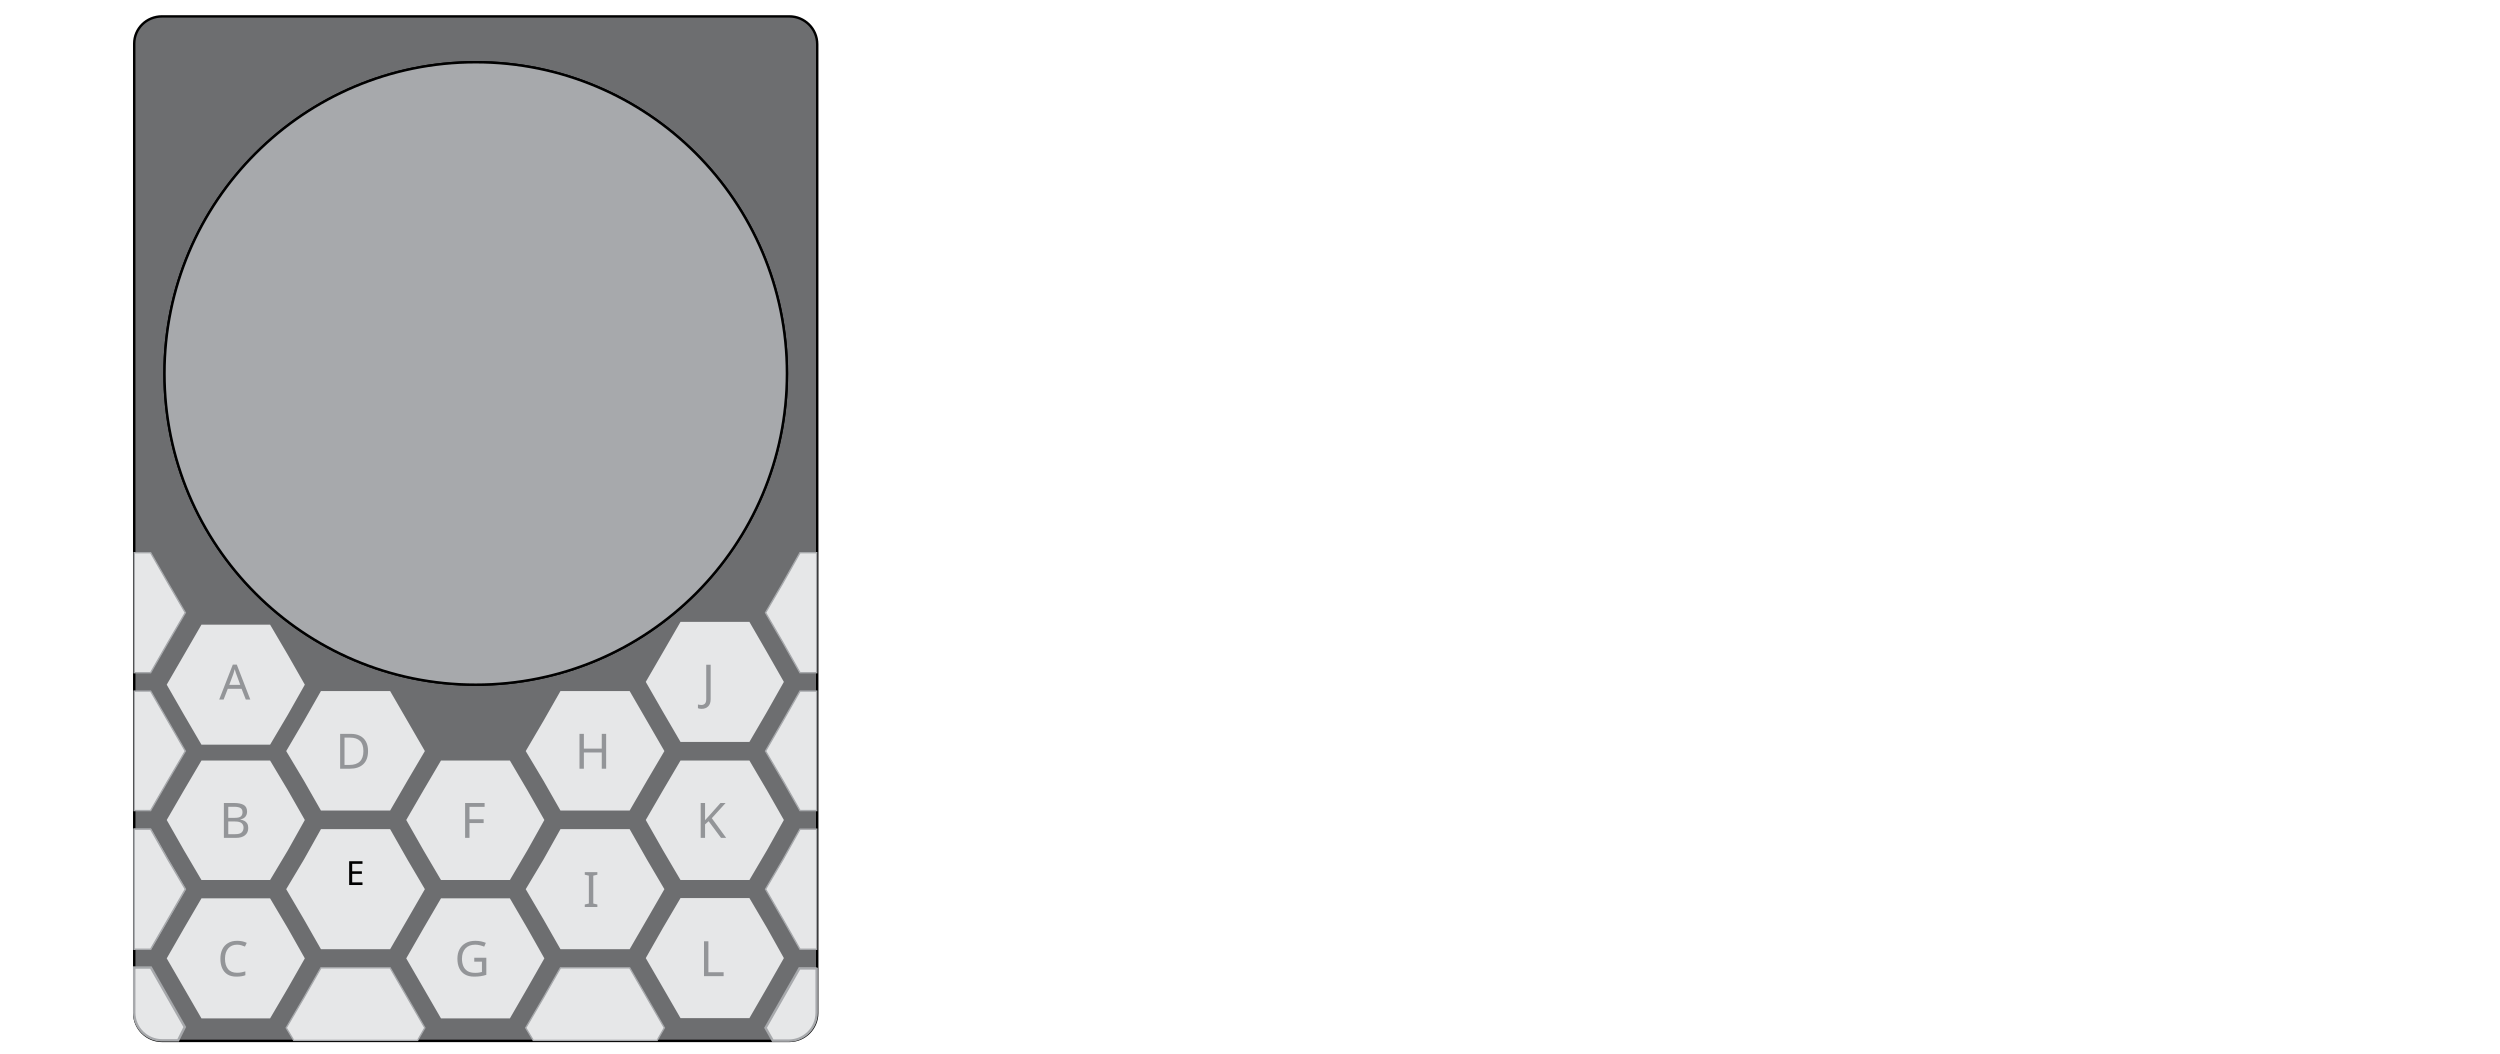
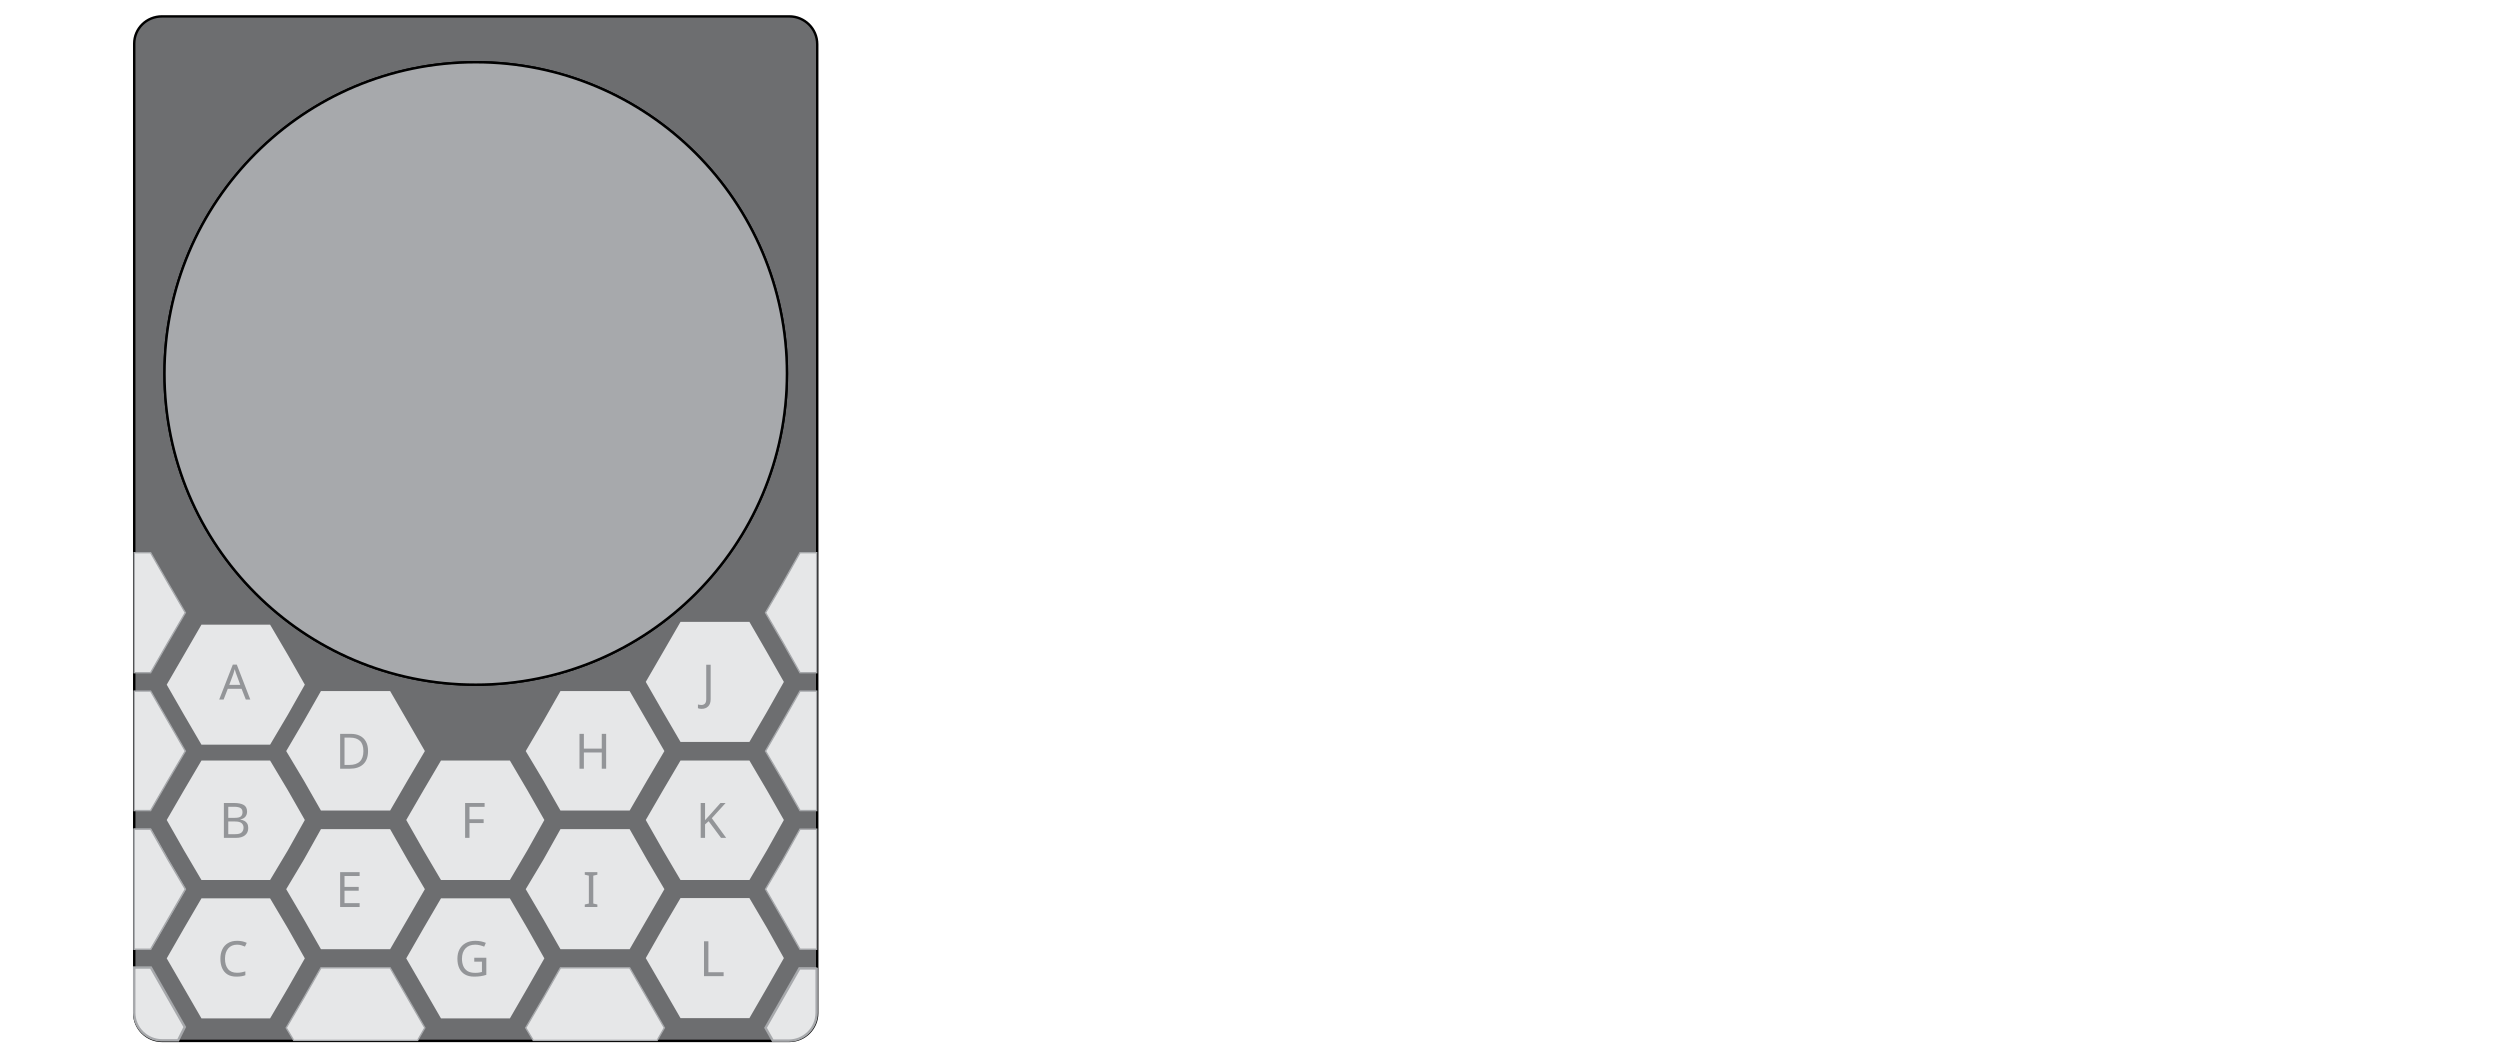
<svg xmlns="http://www.w3.org/2000/svg" version="1.1" id="svg102" x="0px" y="0px" viewBox="0 0 899.7 379" style="enable-background:new 0 0 899.7 379;" xml:space="preserve">
  <style type="text/css">
	.st0{fill:#6D6E70;}
	.st1{fill:none;stroke:#000000;stroke-width:0.878;stroke-miterlimit:2.613;}
	.st2{fill:#E6E7E8;}
	.st3{fill:none;stroke:#A7A9AC;stroke-width:0.5;stroke-miterlimit:2.613;}
	.st4{fill:none;stroke:#A7A9AC;stroke-width:0.878;stroke-miterlimit:2.613;}
	.st5{fill:#A7A9AC;}
	.st6{fill:#939598;}
	.st7{font-family:'Verdana';}
	.st8{font-size:17.557px;}
	.st9{fill:#000001;fill-opacity:9.990000e-06;}
	.st10{fill-opacity:9.990000e-06;}
- 	.st11{font-family:'MyriadPro-Regular';}
- 	.st12{font-size:12px;}
</style>
  <g id="Layer_1">
    <path id="path3862" class="st0" d="M58.3,5.9h225.8c5.4,0,10,4.4,10,10v348.7c0,5.4-4.4,10-10,10   H58.3c-5.4,0-10-4.4-10-10V15.7C48.3,10.3,52.7,5.9,58.3,5.9z" />
    <path id="path3864" class="st1" d="M58.3,5.9h225.8c5.4,0,10,4.4,10,10v348.7c0,5.4-4.4,10-10,10   H58.3c-5.4,0-10-4.4-10-10V15.7C48.3,10.3,52.7,5.9,58.3,5.9z" />
    <polygon id="polygon3866" class="st2" points="189.2,369.9 195.6,359 201.7,348.3 214.2,348.3 226.6,348.3 232.8,359 239.1,369.9   236.5,374.4 191.9,374.4  " />
    <polygon id="polygon3868" class="st3" points="189.2,369.9 195.6,359 201.7,348.3 214.2,348.3 226.6,348.3 232.8,359 239.1,369.9   236.5,374.4 191.9,374.4  " />
    <polygon id="polygon3870" class="st2" points="103,369.9 109.4,359 115.5,348.3 128,348.3 140.4,348.3 146.6,359 152.9,369.9   150.3,374.4 105.7,374.4  " />
    <polygon id="polygon3872" class="st3" points="103,369.9 109.4,359 115.5,348.3 128,348.3 140.4,348.3 146.6,359 152.9,369.9   150.3,374.4 105.7,374.4  " />
    <polygon id="polygon3874" class="st2" points="287.9,242.1 281.8,231.3 275.5,220.5 281.8,209.7 287.9,198.9 293.9,198.9   293.9,242.1  " />
    <polygon id="polygon3876" class="st3" points="287.9,242.1 281.8,231.3 275.5,220.5 281.8,209.7 287.9,198.9 293.9,198.9   293.9,242.1  " />
    <polygon id="polygon3878" class="st2" points="287.9,291.7 281.8,281 275.5,270.3 281.8,259.4 287.9,248.7 293.9,248.7   293.9,291.7  " />
    <polygon id="polygon3880" class="st3" points="287.9,291.7 281.8,281 275.5,270.3 281.8,259.4 287.9,248.7 293.9,248.7   293.9,291.7  " />
    <polygon id="polygon3882" class="st2" points="287.9,341.6 281.8,330.9 275.5,320 281.8,309.3 287.9,298.4 293.9,298.4   293.9,341.6  " />
    <polygon id="polygon3884" class="st3" points="287.9,341.6 281.8,330.9 275.5,320 281.8,309.3 287.9,298.4 293.9,298.4   293.9,341.6  " />
    <path id="path3886" class="st2" d="M293.9,348.3v16.2c0,5.4-4.4,10-10,10h-5.8l-2.6-4.6l6.1-10.7   l6.1-10.7h6.1L293.9,348.3z" />
    <path id="path3888" class="st4" d="M293.9,348.3v16.2c0,5.4-4.4,10-10,10h-5.8l-2.6-4.6l6.1-10.7   l6.1-10.7h6.1L293.9,348.3z" />
    <polygon id="polygon3890" class="st2" points="54.2,198.9 60.4,209.7 66.7,220.5 60.4,231.3 54.2,242.1 48.3,242.1 48.3,198.9  " />
    <polygon id="polygon3892" class="st3" points="54.2,198.9 60.4,209.7 66.7,220.5 60.4,231.3 54.2,242.1 48.3,242.1 48.3,198.9  " />
    <polygon id="polygon3894" class="st2" points="54.2,248.7 60.4,259.4 66.7,270.3 60.4,281 54.2,291.7 48.3,291.7 48.3,248.7  " />
    <polygon id="polygon3896" class="st3" points="54.2,248.7 60.4,259.4 66.7,270.3 60.4,281 54.2,291.7 48.3,291.7 48.3,248.7  " />
    <polygon id="polygon3898" class="st2" points="54.2,298.4 60.4,309.3 66.7,320 60.4,330.9 54.2,341.6 48.3,341.6 48.3,298.4  " />
    <polygon id="polygon3900" class="st3" points="54.2,298.4 60.4,309.3 66.7,320 60.4,330.9 54.2,341.6 48.3,341.6 48.3,298.4  " />
    <path id="path3902" class="st2" d="M64.1,374.4h-5.8c-5.4,0-10-4.4-10-10v-16.2h6l6.1,10.7   l6.1,10.7L64.1,374.4z" />
    <path id="path3904" class="st4" d="M64.1,374.4h-5.8c-5.4,0-10-4.4-10-10v-16.2h6l6.1,10.7   l6.1,10.7L64.1,374.4z" />
    <polygon id="polygon3906" class="st2" points="54.2,298.4 60.4,309.3 66.7,320 60.4,330.9 54.2,341.6 48.3,341.6 48.3,298.4  " />
    <polygon id="polygon3908" class="st3" points="54.2,298.4 60.4,309.3 66.7,320 60.4,330.9 54.2,341.6 48.3,341.6 48.3,298.4  " />
    <circle id="circle3910" class="st1" cx="171.2" cy="134.4" r="112" />
    <g>
      <polygon id="A" class="st2" points="72.5,224.8 85,224.8 97.2,224.8 103.6,235.7 109.7,246.4    103.6,257.2 97.2,268 85,268 72.5,268 66.2,257.2 60,246.4 66.2,235.7   ">
		</polygon>
    </g>
    <circle id="circle3972" class="st5" cx="171.2" cy="134.4" r="112" />
    <circle id="circle3974" class="st1" cx="171.2" cy="134.4" r="112" />
    <g>
      <polygon id="F" class="st2" points="158.7,273.7 171.2,273.7 183.5,273.7 189.8,284.4 195.9,295.1    189.8,306 183.5,316.7 171.2,316.7 158.7,316.7 152.4,306 146.2,295.1 152.4,284.4   ">
		</polygon>
      <text id="textF" transform="matrix(1 0 0 1 165.6786 301.5286)" class="st6 st7 st8">F</text>
    </g>
    <text id="textA" transform="matrix(1 0 0 1 78.8821 251.7599)" class="st6 st7 st8">A</text>
    <g>
      <polygon id="B" class="st2" points="72.5,273.7 85,273.7 97.2,273.7 103.6,284.4 109.7,295.1    103.6,306 97.2,316.7 85,316.7 72.5,316.7 66.2,306 60,295.1 66.2,284.4   ">
		</polygon>
      <text id="textB" transform="matrix(1 0 0 1 78.8667 301.5286)" class="st6 st7 st8">B</text>
    </g>
    <g>
      <polygon id="C" class="st2" points="72.5,323.3 85,323.3 97.2,323.3 103.6,334.1 109.7,344.9    103.6,355.6 97.2,366.5 85,366.5 72.5,366.5 66.2,355.6 60,344.9 66.2,334.1   ">
		</polygon>
      <text id="textC" transform="matrix(1 0 0 1 78.2357 351.2972)" class="st6 st7 st8">C</text>
    </g>
-     <g>
-       <polygon id="D" class="st2" points="115.5,248.7 128,248.7 140.4,248.7 146.6,259.4 152.9,270.3 146.6,281 140.4,291.7 128,291.7    115.5,291.7 109.4,281 103,270.3 109.4,259.4   " />
-       <text id="textD" transform="matrix(1 0 0 1 120.7021 276.645)" class="st6 st7 st8">D</text>
-     </g>
+     <polygon id="D" class="st2" points="115.5,248.7 128,248.7 140.4,248.7 146.6,259.4 152.9,270.3 146.6,281 140.4,291.7 128,291.7   115.5,291.7 109.4,281 103,270.3 109.4,259.4  " />
+     <text id="textD" transform="matrix(1 0 0 1 120.7021 276.645)" class="st6 st7 st8">D</text>
    <polygon id="E" class="st2" points="115.5,298.4 128,298.4 140.4,298.4 146.6,309.3 152.9,320   146.6,330.9 140.4,341.6 128,341.6 115.5,341.6 109.4,330.9 103,320 109.4,309.3  ">
	</polygon>
    <g>
      <polygon id="G" class="st2" points="158.7,323.3 171.2,323.3 183.5,323.3 189.8,334.1 195.9,344.9    189.8,355.6 183.5,366.5 171.2,366.5 158.7,366.5 152.4,355.6 146.2,344.9 152.4,334.1   ">
		</polygon>
      <text id="textG" transform="matrix(1 0 0 1 163.5336 351.2972)" class="st6 st7 st8">G</text>
    </g>
    <g>
      <polygon id="H" class="st2" points="239.1,270.3 232.8,281 226.6,291.7 214.2,291.7 201.7,291.7 195.6,281 189.2,270.3    195.6,259.4 201.7,248.7 214.2,248.7 226.6,248.7 232.8,259.4   " />
      <text id="textH" transform="matrix(1 0 0 1 206.8436 276.645)" class="st6 st7 st8">H</text>
    </g>
    <g>
      <polygon id="I" class="st2" points="201.7,298.4 214.2,298.4 226.6,298.4 232.8,309.3 239.1,320    232.8,330.9 226.6,341.6 214.2,341.6 201.7,341.6 195.6,330.9 189.2,320 195.6,309.3   ">
		</polygon>
      <text id="textI" transform="matrix(1 0 0 1 209.7464 326.4138)" class="st6 st7 st8">I</text>
    </g>
    <g>
      <polygon id="J" class="st2" points="282.1,245.4 276,256.2 269.7,267 257.4,267 244.9,267    238.6,256.2 232.4,245.4 238.6,234.7 244.9,223.8 257.4,223.8 269.7,223.8 276,234.7   ">
		</polygon>
      <text id="textJ" transform="matrix(1 0 0 1 252.5488 251.7599)" class="st6 st7 st8">J</text>
    </g>
    <g>
      <polygon id="K" class="st2" points="282.1,295.1 276,306 269.7,316.7 257.4,316.7 244.9,316.7 238.6,306 232.4,295.1 238.6,284.4    244.9,273.7 257.4,273.7 269.7,273.7 276,284.4   " />
      <text id="textK" transform="matrix(1 0 0 1 250.4588 301.5286)" class="st6 st7 st8">K</text>
    </g>
    <g>
      <polygon id="L" class="st2" points="244.9,323.2 257.4,323.2 269.7,323.2 276,333.9 282.1,344.8 276,355.5 269.7,366.4    257.4,366.4 244.9,366.4 238.6,355.5 232.4,344.8 238.6,333.9   " />
      <text id="textL" transform="matrix(1 0 0 1 251.6537 351.2972)" class="st6 st7 st8">L</text>
    </g>
-     <polygon id="A-1" class="st9" points="83.7,257.3 77.3,268.1 65.1,268.1 52.6,268.1 46.3,257.3   40.1,246.5 46.3,235.8 52.6,224.9 65.1,224.9 77.3,224.9 83.7,235.8 89.8,246.5  ">
+     <polygon id="A-1" class="st9" points="103.7,257.3 97.3,268.1 85.1,268.1 72.6,268.1 66.3,257.3   60.1,246.5 66.3,235.8 72.6,224.9 85.1,224.9 97.3,224.9 103.7,235.8 109.8,246.5  ">
	</polygon>
    <polygon id="B-1" class="st9" points="72.6,273.7 85.1,273.7 97.3,273.7 103.7,284.6 109.8,295.3   103.7,306 97.3,316.9 85.1,316.9 72.6,316.9 66.3,306 60.1,295.3 66.3,284.6  ">
	</polygon>
    <polygon id="C-1" class="st9" points="103.7,355.7 97.3,366.6 85.1,366.6 72.6,366.6 66.3,355.7   60.1,345 66.3,334.3 72.6,323.4 85.1,323.4 97.3,323.4 103.7,334.3 109.8,345  ">
	</polygon>
-     <polygon id="D-1" class="st9" points="92.7,248.7 105.2,248.7 117.4,248.7 123.8,259.5 129.9,270.2   123.8,281 117.4,291.8 105.2,291.8 92.7,291.8 86.4,281 80.2,270.2 86.4,259.5  ">
+     <polygon id="D-1" class="st9" points="115.7,248.7 128.2,248.7 140.4,248.7 146.8,259.5   152.9,270.2 146.8,281 140.4,291.8 128.2,291.8 115.7,291.8 109.4,281 103.2,270.2 109.4,259.5  ">
	</polygon>
    <polygon id="E-1" class="st9" points="146.8,330.8 140.4,341.7 128.2,341.7 115.7,341.7   109.4,330.8 103.2,320.1 109.4,309.4 115.7,298.5 128.2,298.5 140.4,298.5 146.8,309.4 152.9,320.1  ">
	</polygon>
    <polygon id="F-1" class="st9" points="146.3,295.3 152.5,284.6 158.8,273.7 171.3,273.7   183.6,273.7 189.9,284.6 196,295.3 189.9,306 183.6,316.9 171.3,316.9 158.8,316.9 152.5,306  ">
	</polygon>
    <polygon id="G-1" class="st9" points="189.9,334.2 196,344.9 189.9,355.6 183.6,366.5 171.3,366.5   158.8,366.5 152.5,355.6 146.3,344.9 152.5,334.2 158.8,323.3 171.3,323.3 183.6,323.3  ">
	</polygon>
    <polygon id="H-1" class="st9" points="202,292 195.7,281.1 189.5,270.4 195.7,259.7 202,248.8   214.5,248.8 226.7,248.8 233.1,259.7 239.2,270.4 233.1,281.1 226.7,292 214.5,292  ">
	</polygon>
    <polygon id="I-1" class="st9" points="214.5,298.5 226.7,298.5 233.1,309.4 239.2,320.1   233.1,330.8 226.7,341.7 214.5,341.7 202,341.7 195.7,330.8 189.5,320.1 195.7,309.4 202,298.5  ">
	</polygon>
    <polygon id="J-1" class="st10" points="282.2,245.5 276.1,256.2 269.8,267.1 257.5,267.1 245,267.1   238.7,256.2 232.5,245.5 238.7,234.8 245,223.9 257.5,223.9 269.8,223.9 276.1,234.8  ">
	</polygon>
    <polygon id="K-1" class="st9" points="245,273.8 257.5,273.8 269.8,273.8 276.1,284.5 282.2,295.2   276.1,306.1 269.8,316.8 257.5,316.8 245,316.8 238.7,306.1 232.5,295.2 238.7,284.5  ">
	</polygon>
    <polygon id="L-1" class="st9" points="245,323.4 257.5,323.4 269.8,323.4 276.1,334.1 282.2,344.8   276.1,355.7 269.8,366.4 257.5,366.4 245,366.4 238.7,355.7 232.5,344.8 238.7,334.1  ">
	</polygon>
-     <text id="textE" transform="matrix(1 0 0 1 124.5 318.5)" class="st11 st12">E</text>
+     <text id="textE" transform="matrix(1 0 0 1 120.702 326.4142)" class="st6 st7 st8">E</text>
  </g>
</svg>
